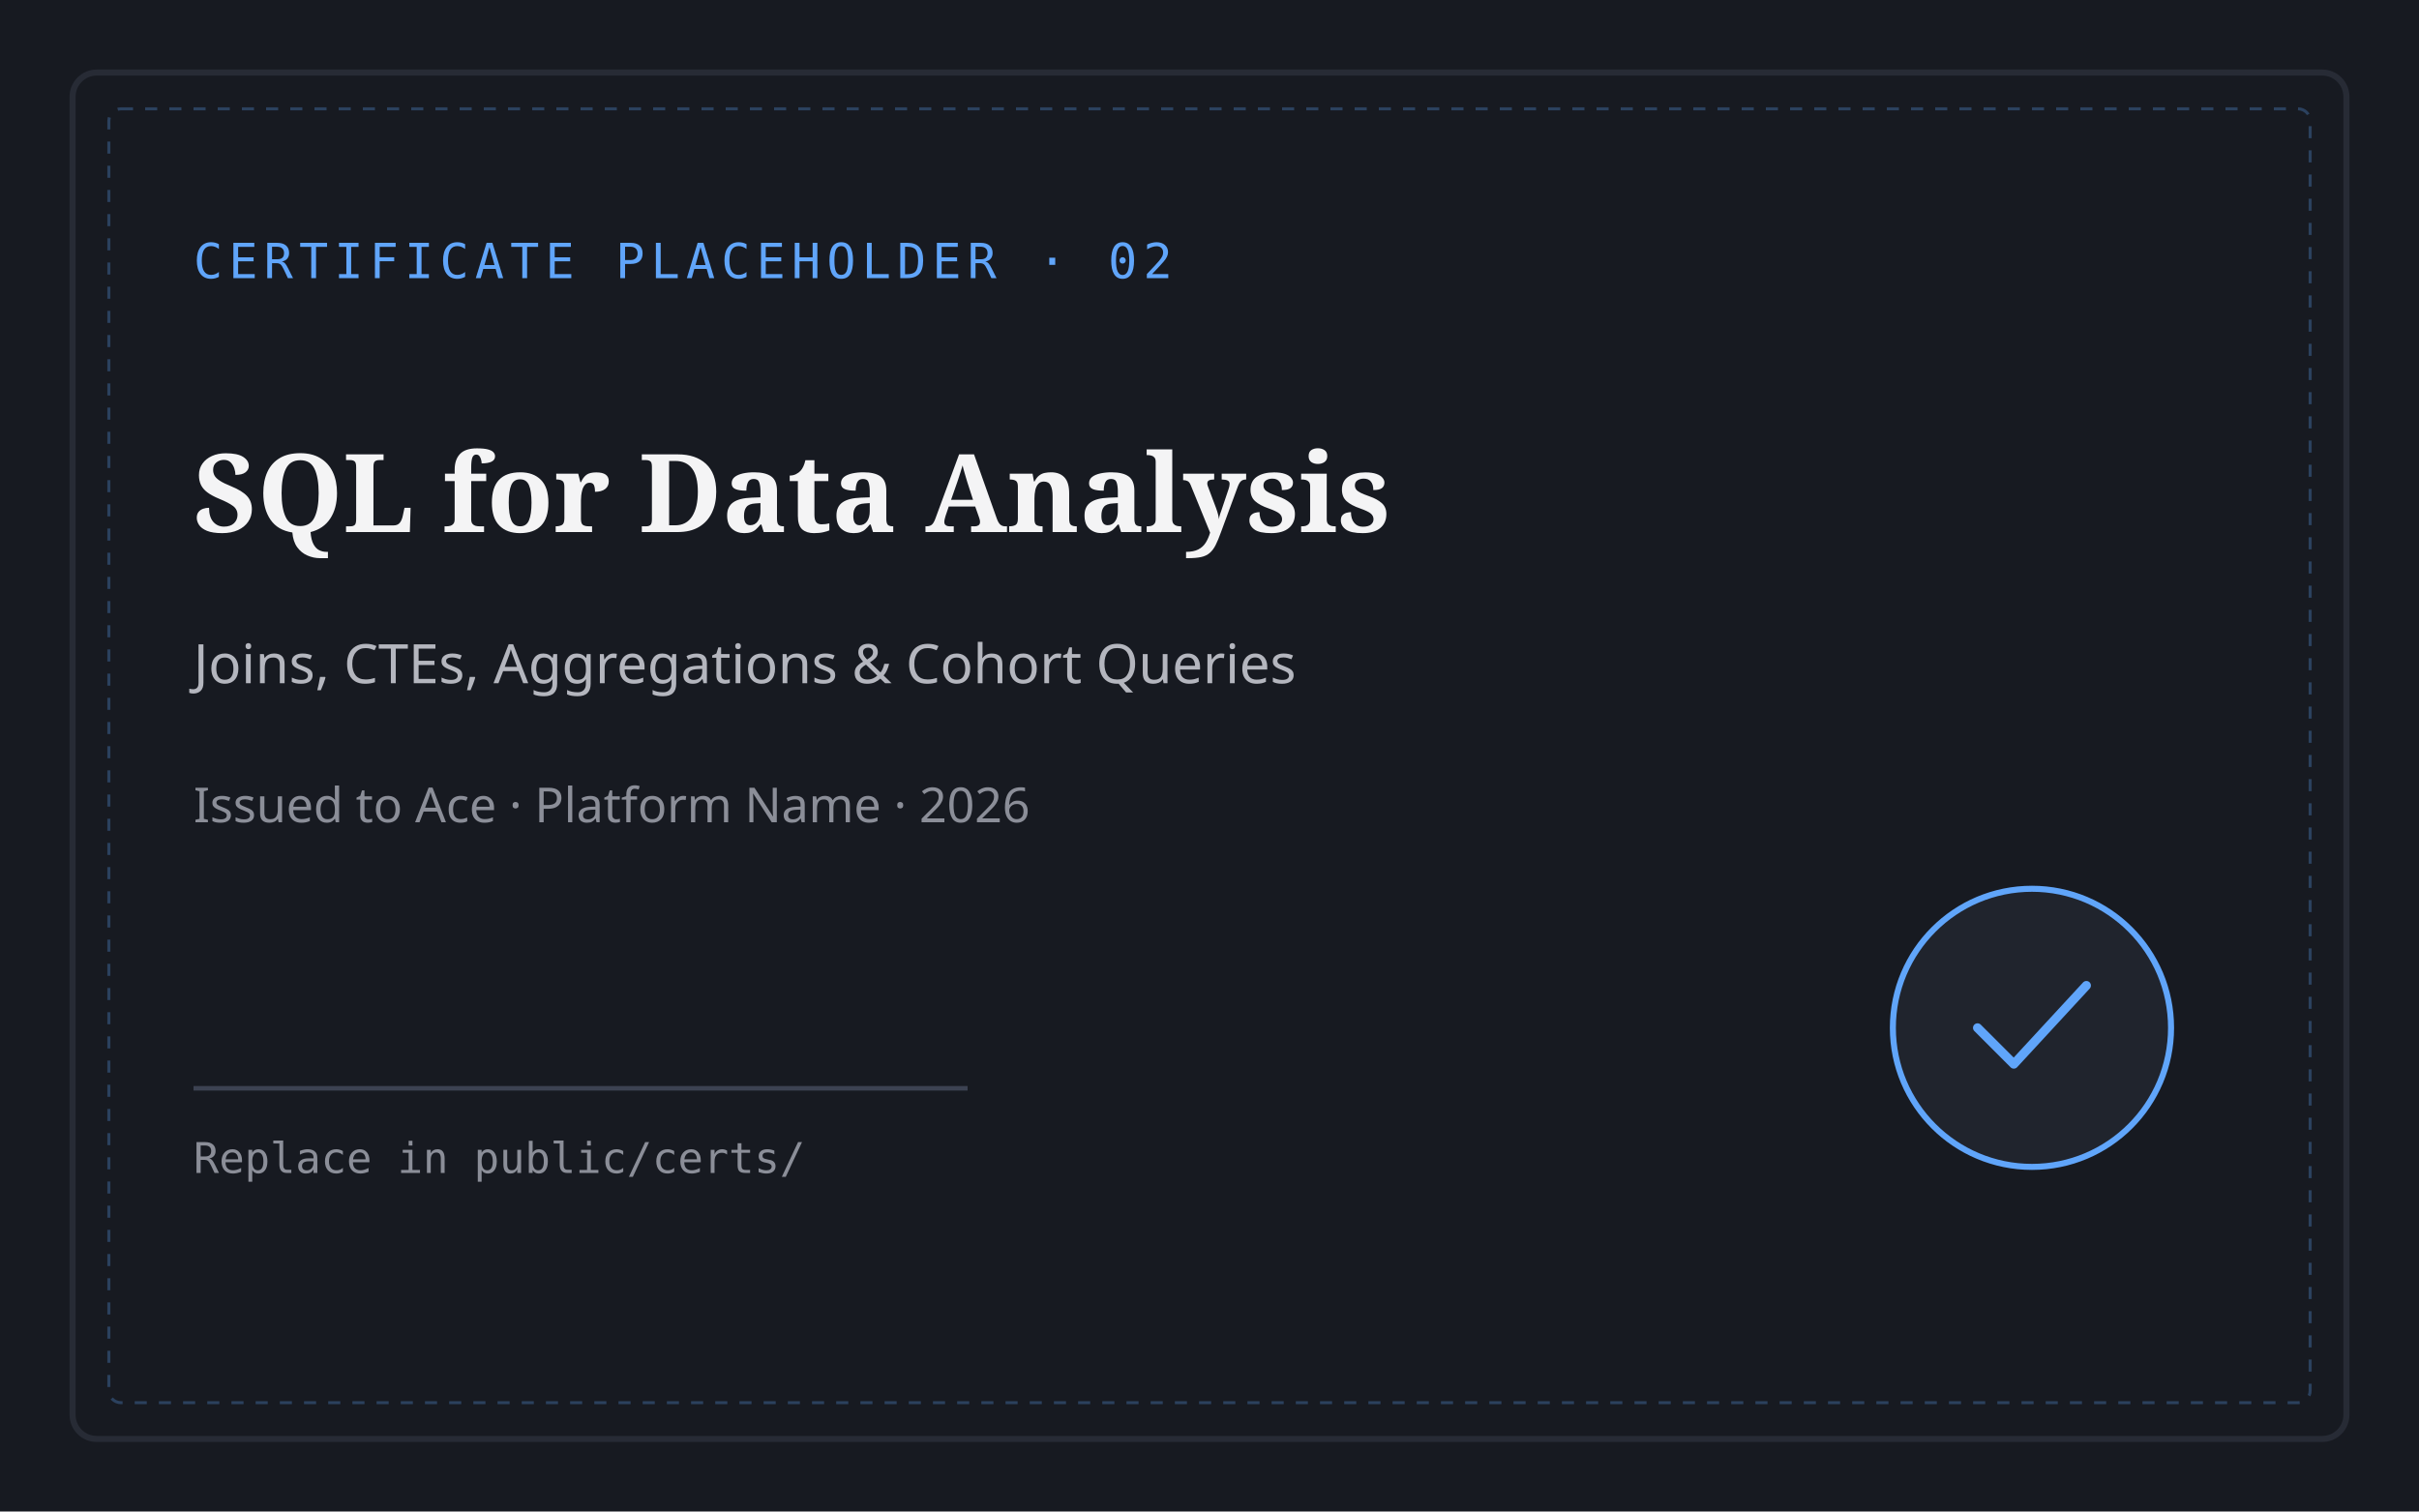
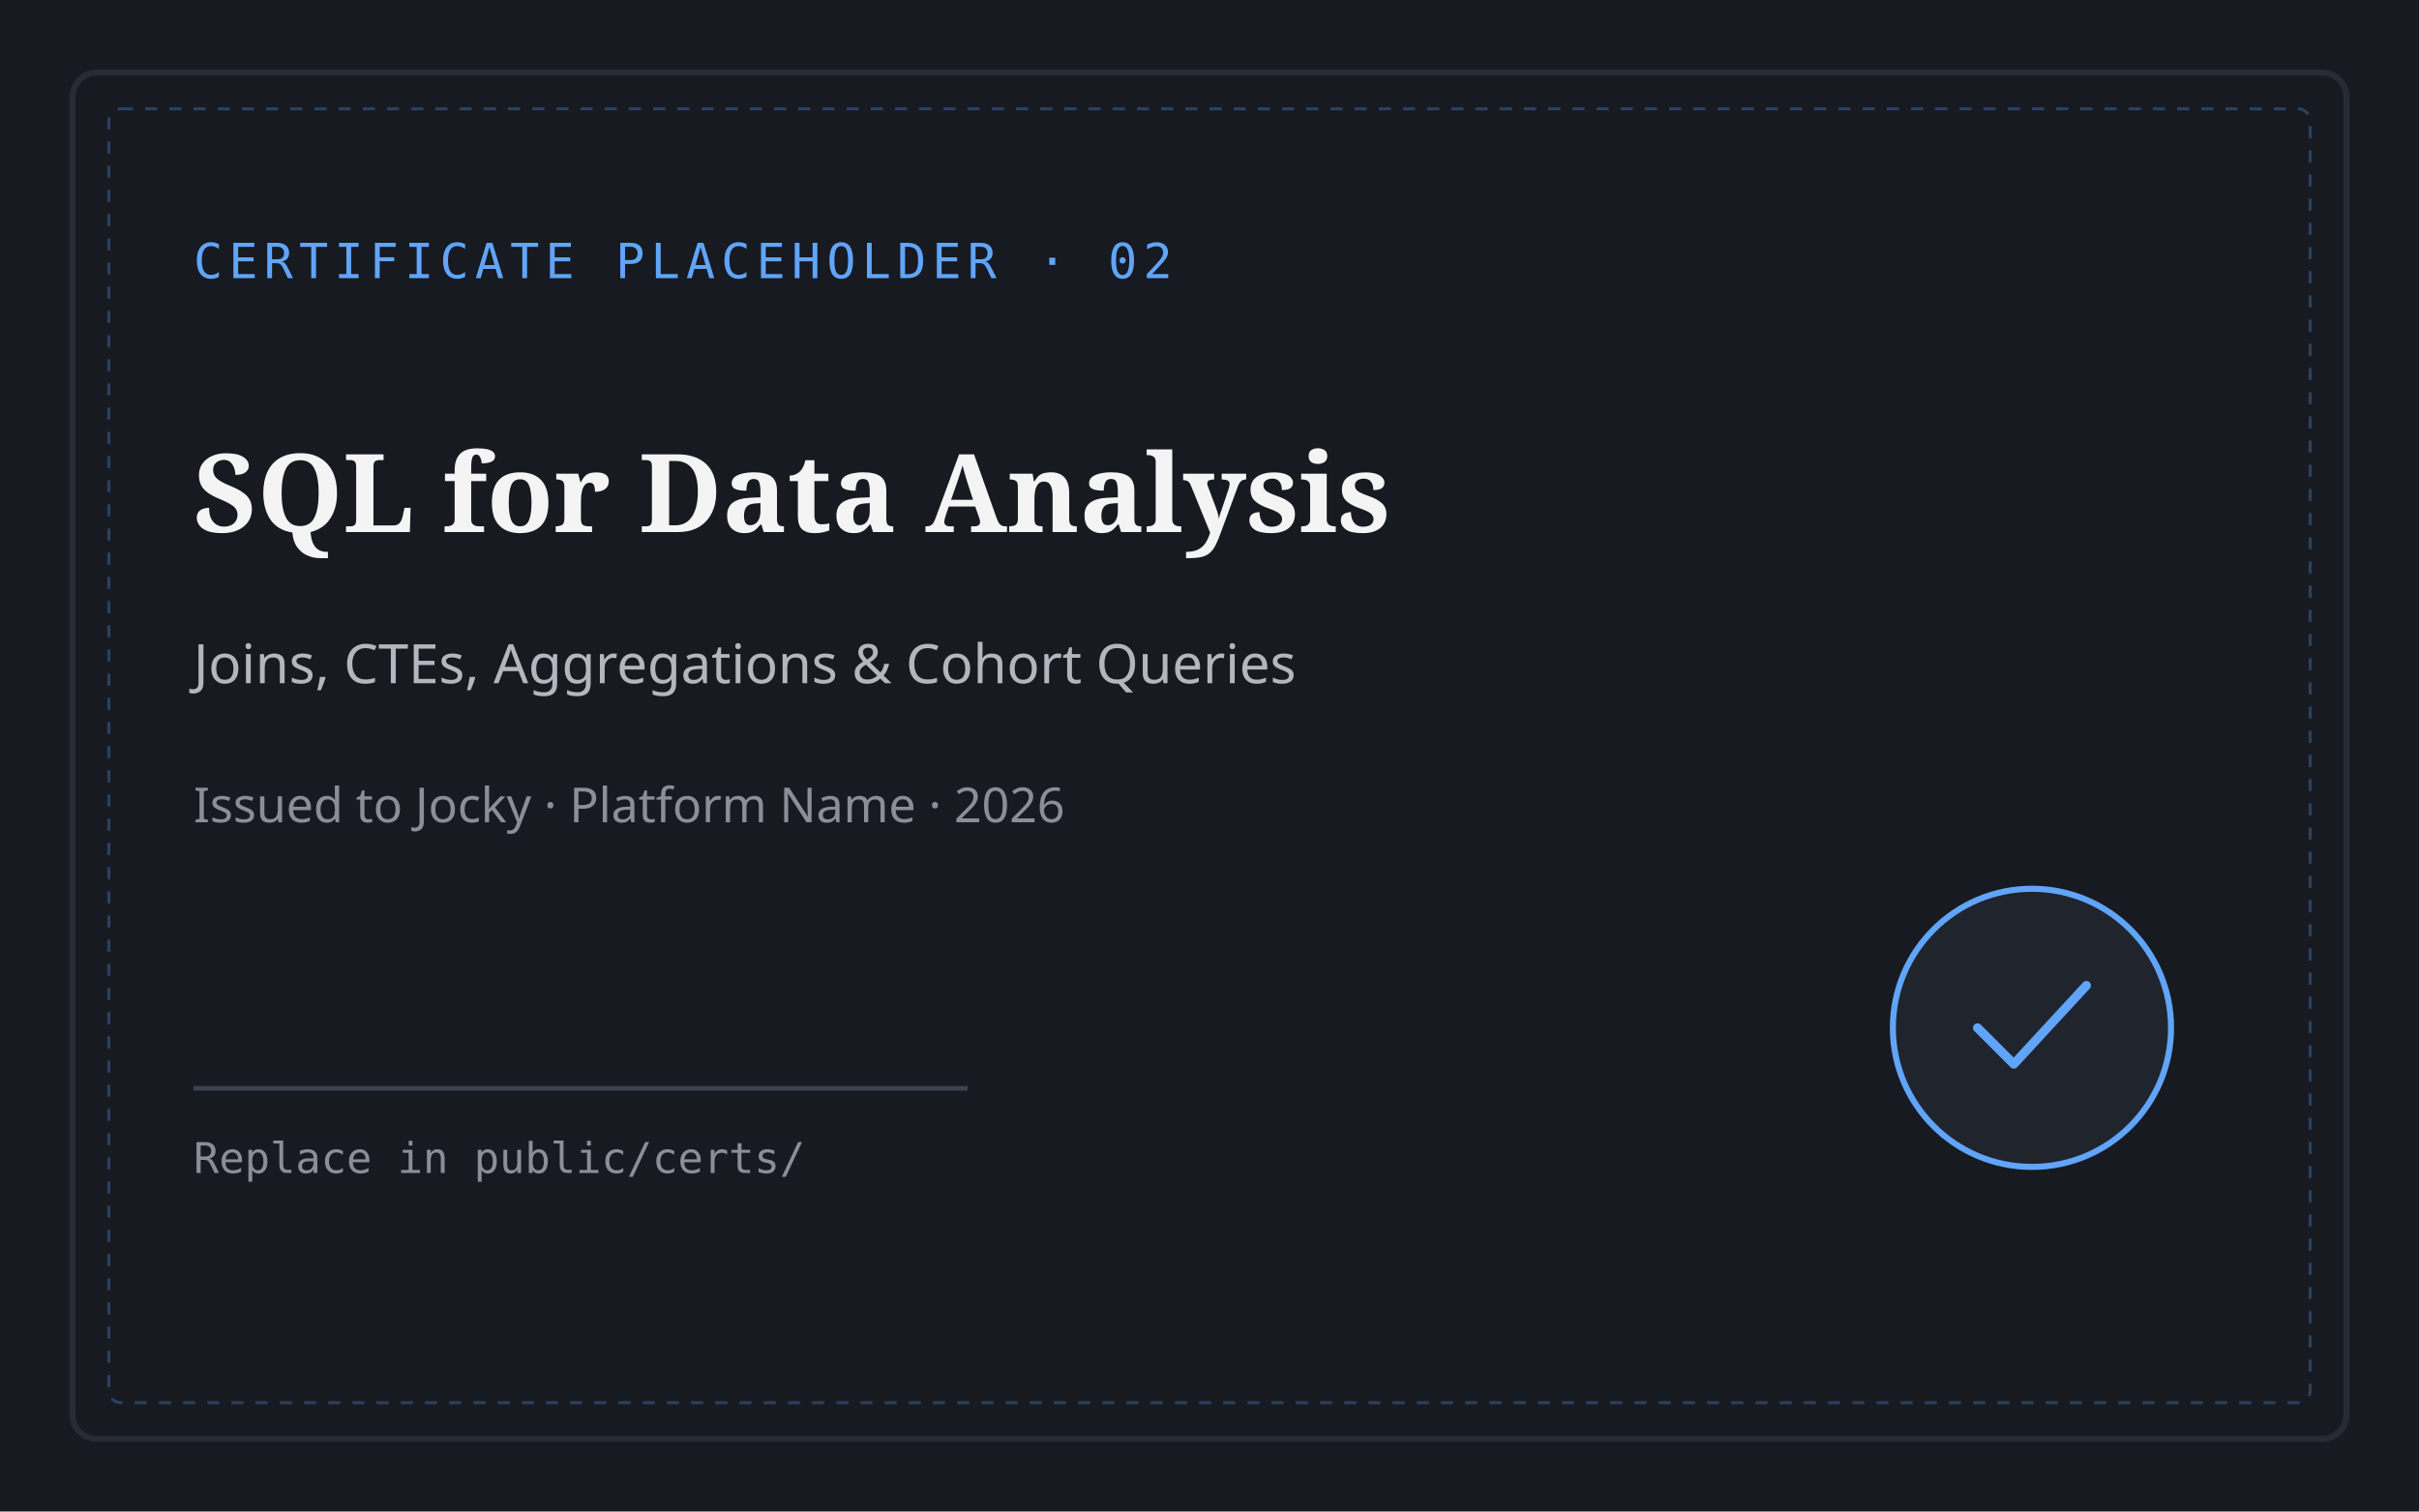
<svg xmlns="http://www.w3.org/2000/svg" viewBox="0 0 800 500" width="800" height="500" role="img" aria-label="Placeholder certificate for SQL for Data Analysis">
  <rect width="800" height="500" fill="#171a21" />
  <rect x="24" y="24" width="752" height="452" rx="8" fill="none" stroke="#272b35" stroke-width="2" />
  <rect x="36" y="36" width="728" height="428" rx="4" fill="none" stroke="#60a5fa" stroke-opacity="0.28" stroke-dasharray="4 4" />
  <text x="64" y="92" fill="#60a5fa" font-family="monospace" font-size="16" letter-spacing="2">CERTIFICATE PLACEHOLDER · 02</text>
  <text x="64" y="176" fill="#f4f4f5" font-family="Georgia, serif" font-size="36" font-weight="600">SQL for Data Analysis</text>
  <text x="64" y="226" fill="#b4b6be" font-family="system-ui, sans-serif" font-size="18">Joins, CTEs, Aggregations &amp; Cohort Queries</text>
-   <text x="64" y="272" fill="#8b8e98" font-family="system-ui, sans-serif" font-size="16">Issued to Ace · Platform Name · 2026</text>
+   <text x="64" y="272" fill="#8b8e98" font-family="system-ui, sans-serif" font-size="16">Issued to Jocky · Platform Name · 2026</text>
  <line x1="64" y1="360" x2="320" y2="360" stroke="#3c4252" stroke-width="1.5" />
  <text x="64" y="388" fill="#8b8e98" font-family="monospace" font-size="14">Replace in public/certs/</text>
  <circle cx="672" cy="340" r="46" fill="#20242d" stroke="#60a5fa" stroke-width="2" />
  <path d="M654 340l12 12 24-26" fill="none" stroke="#60a5fa" stroke-width="3" stroke-linecap="round" stroke-linejoin="round" />
</svg>
